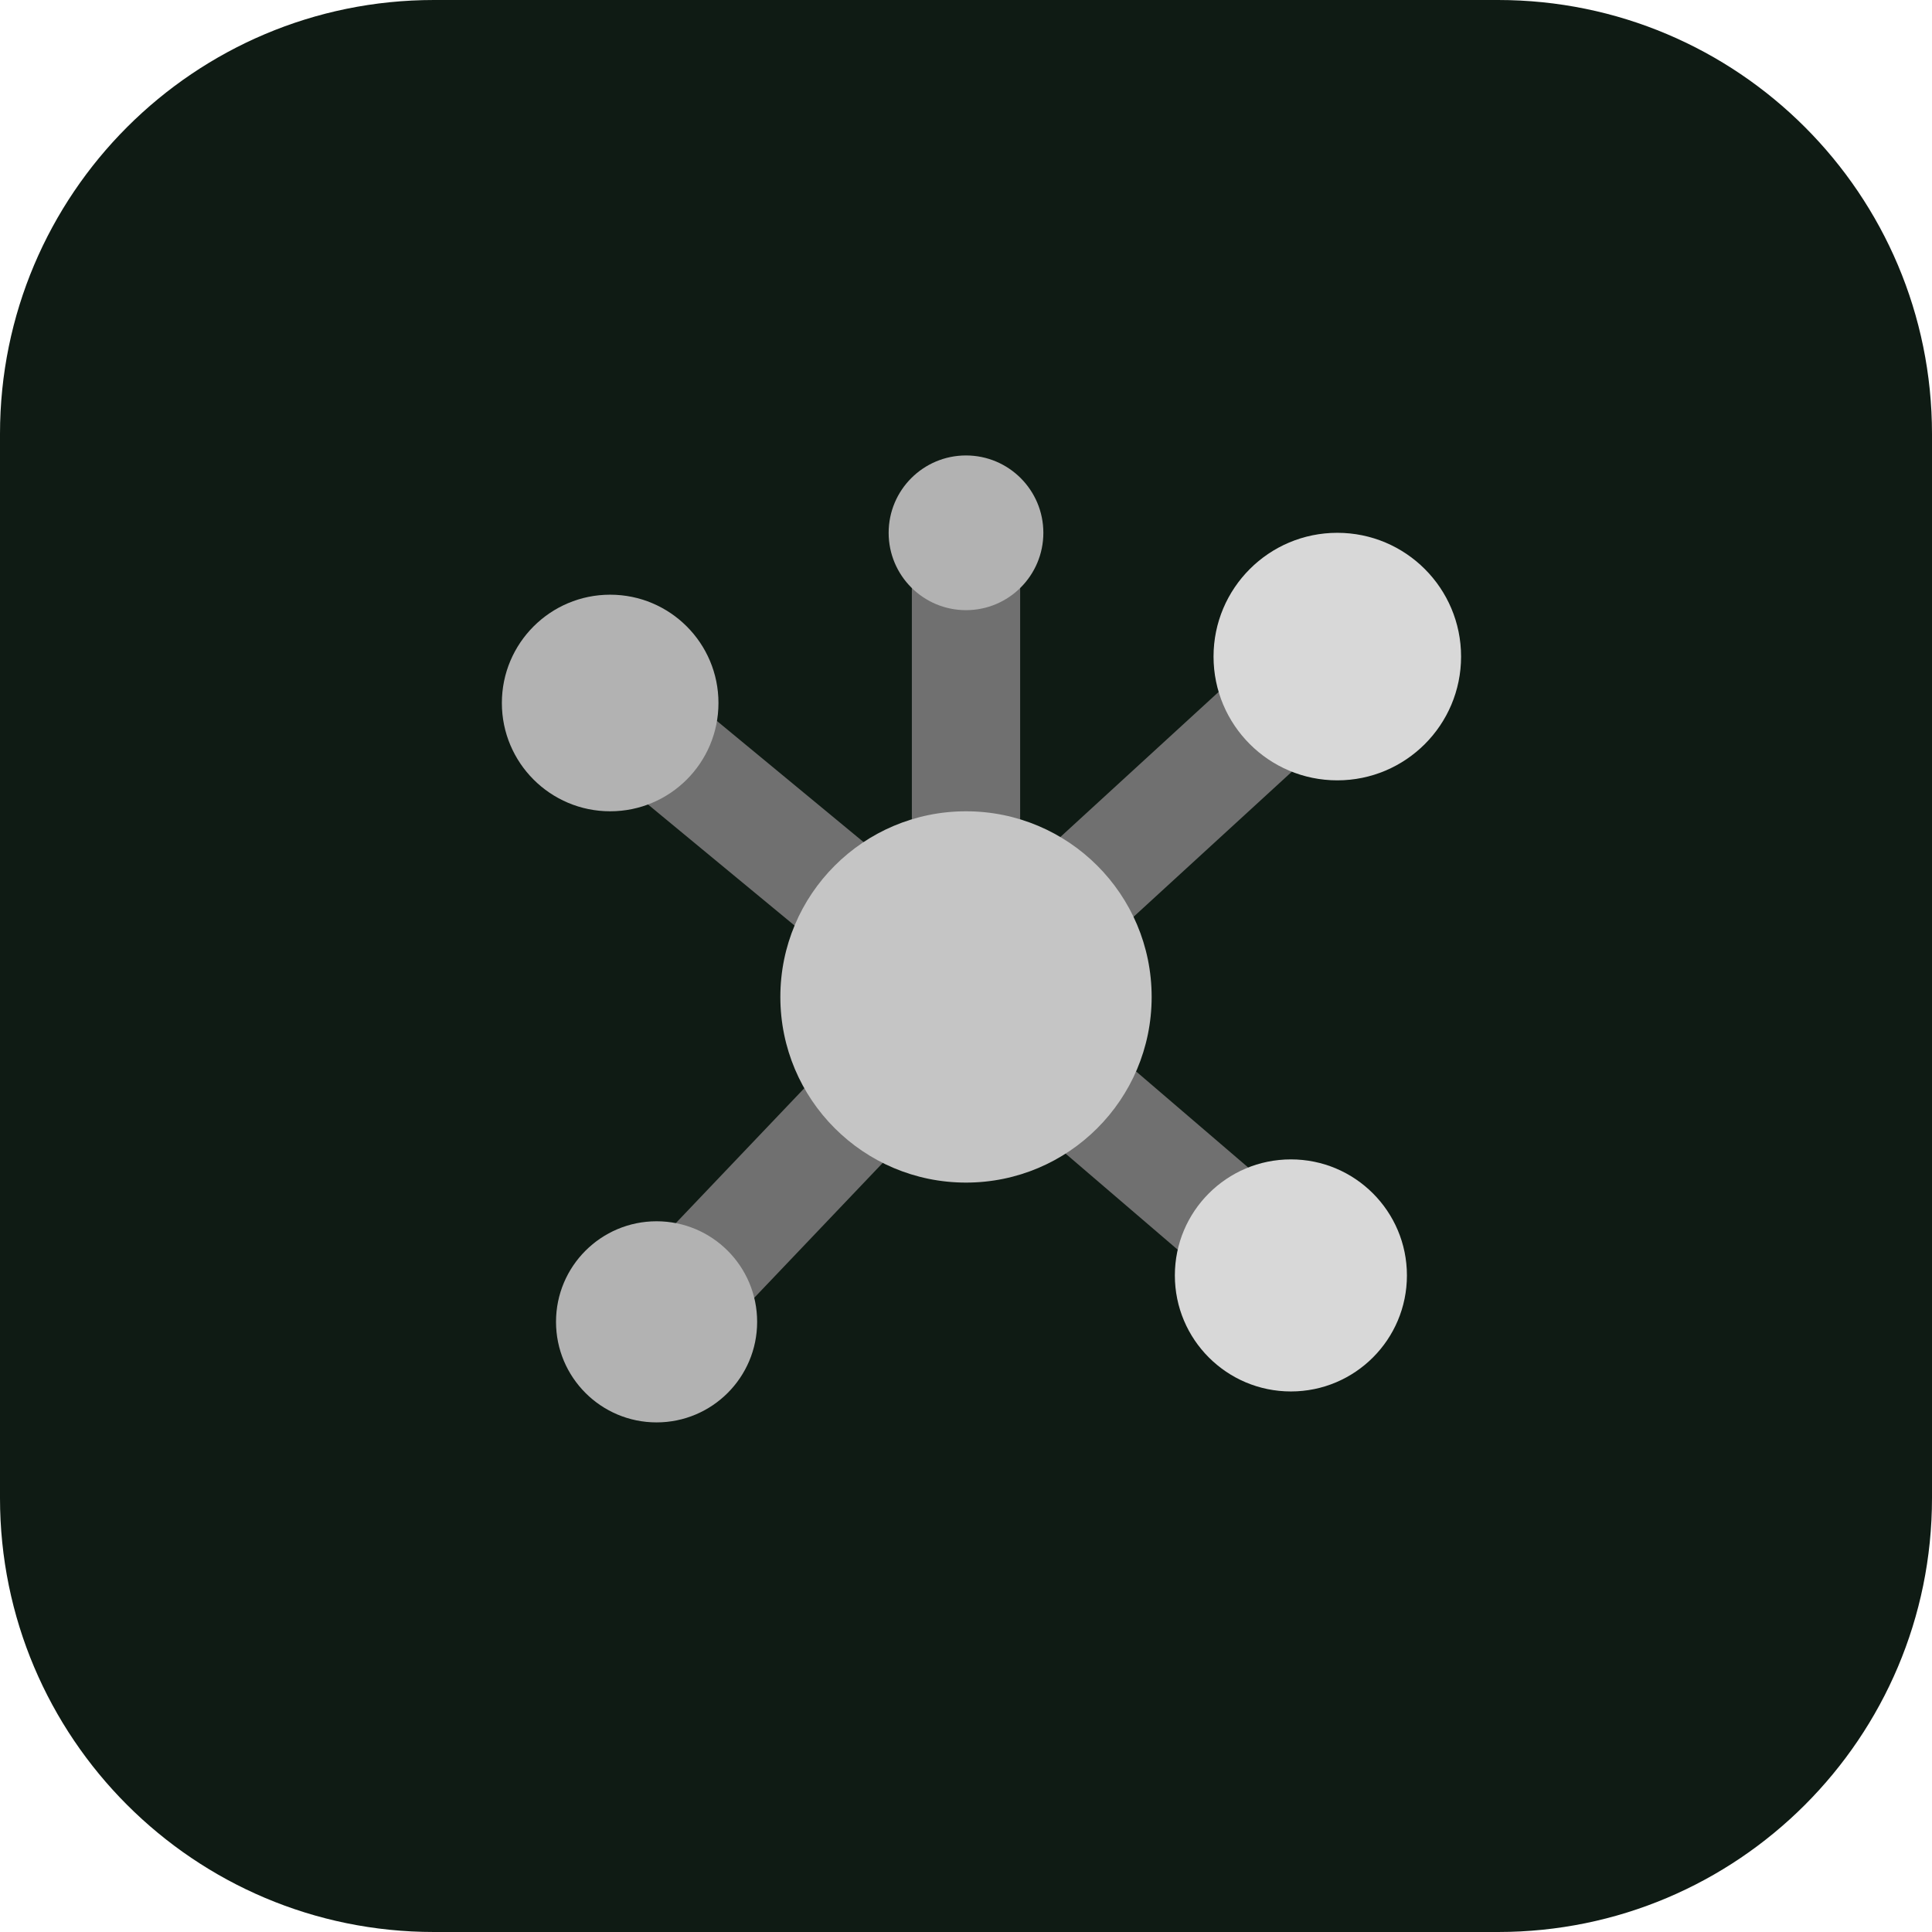
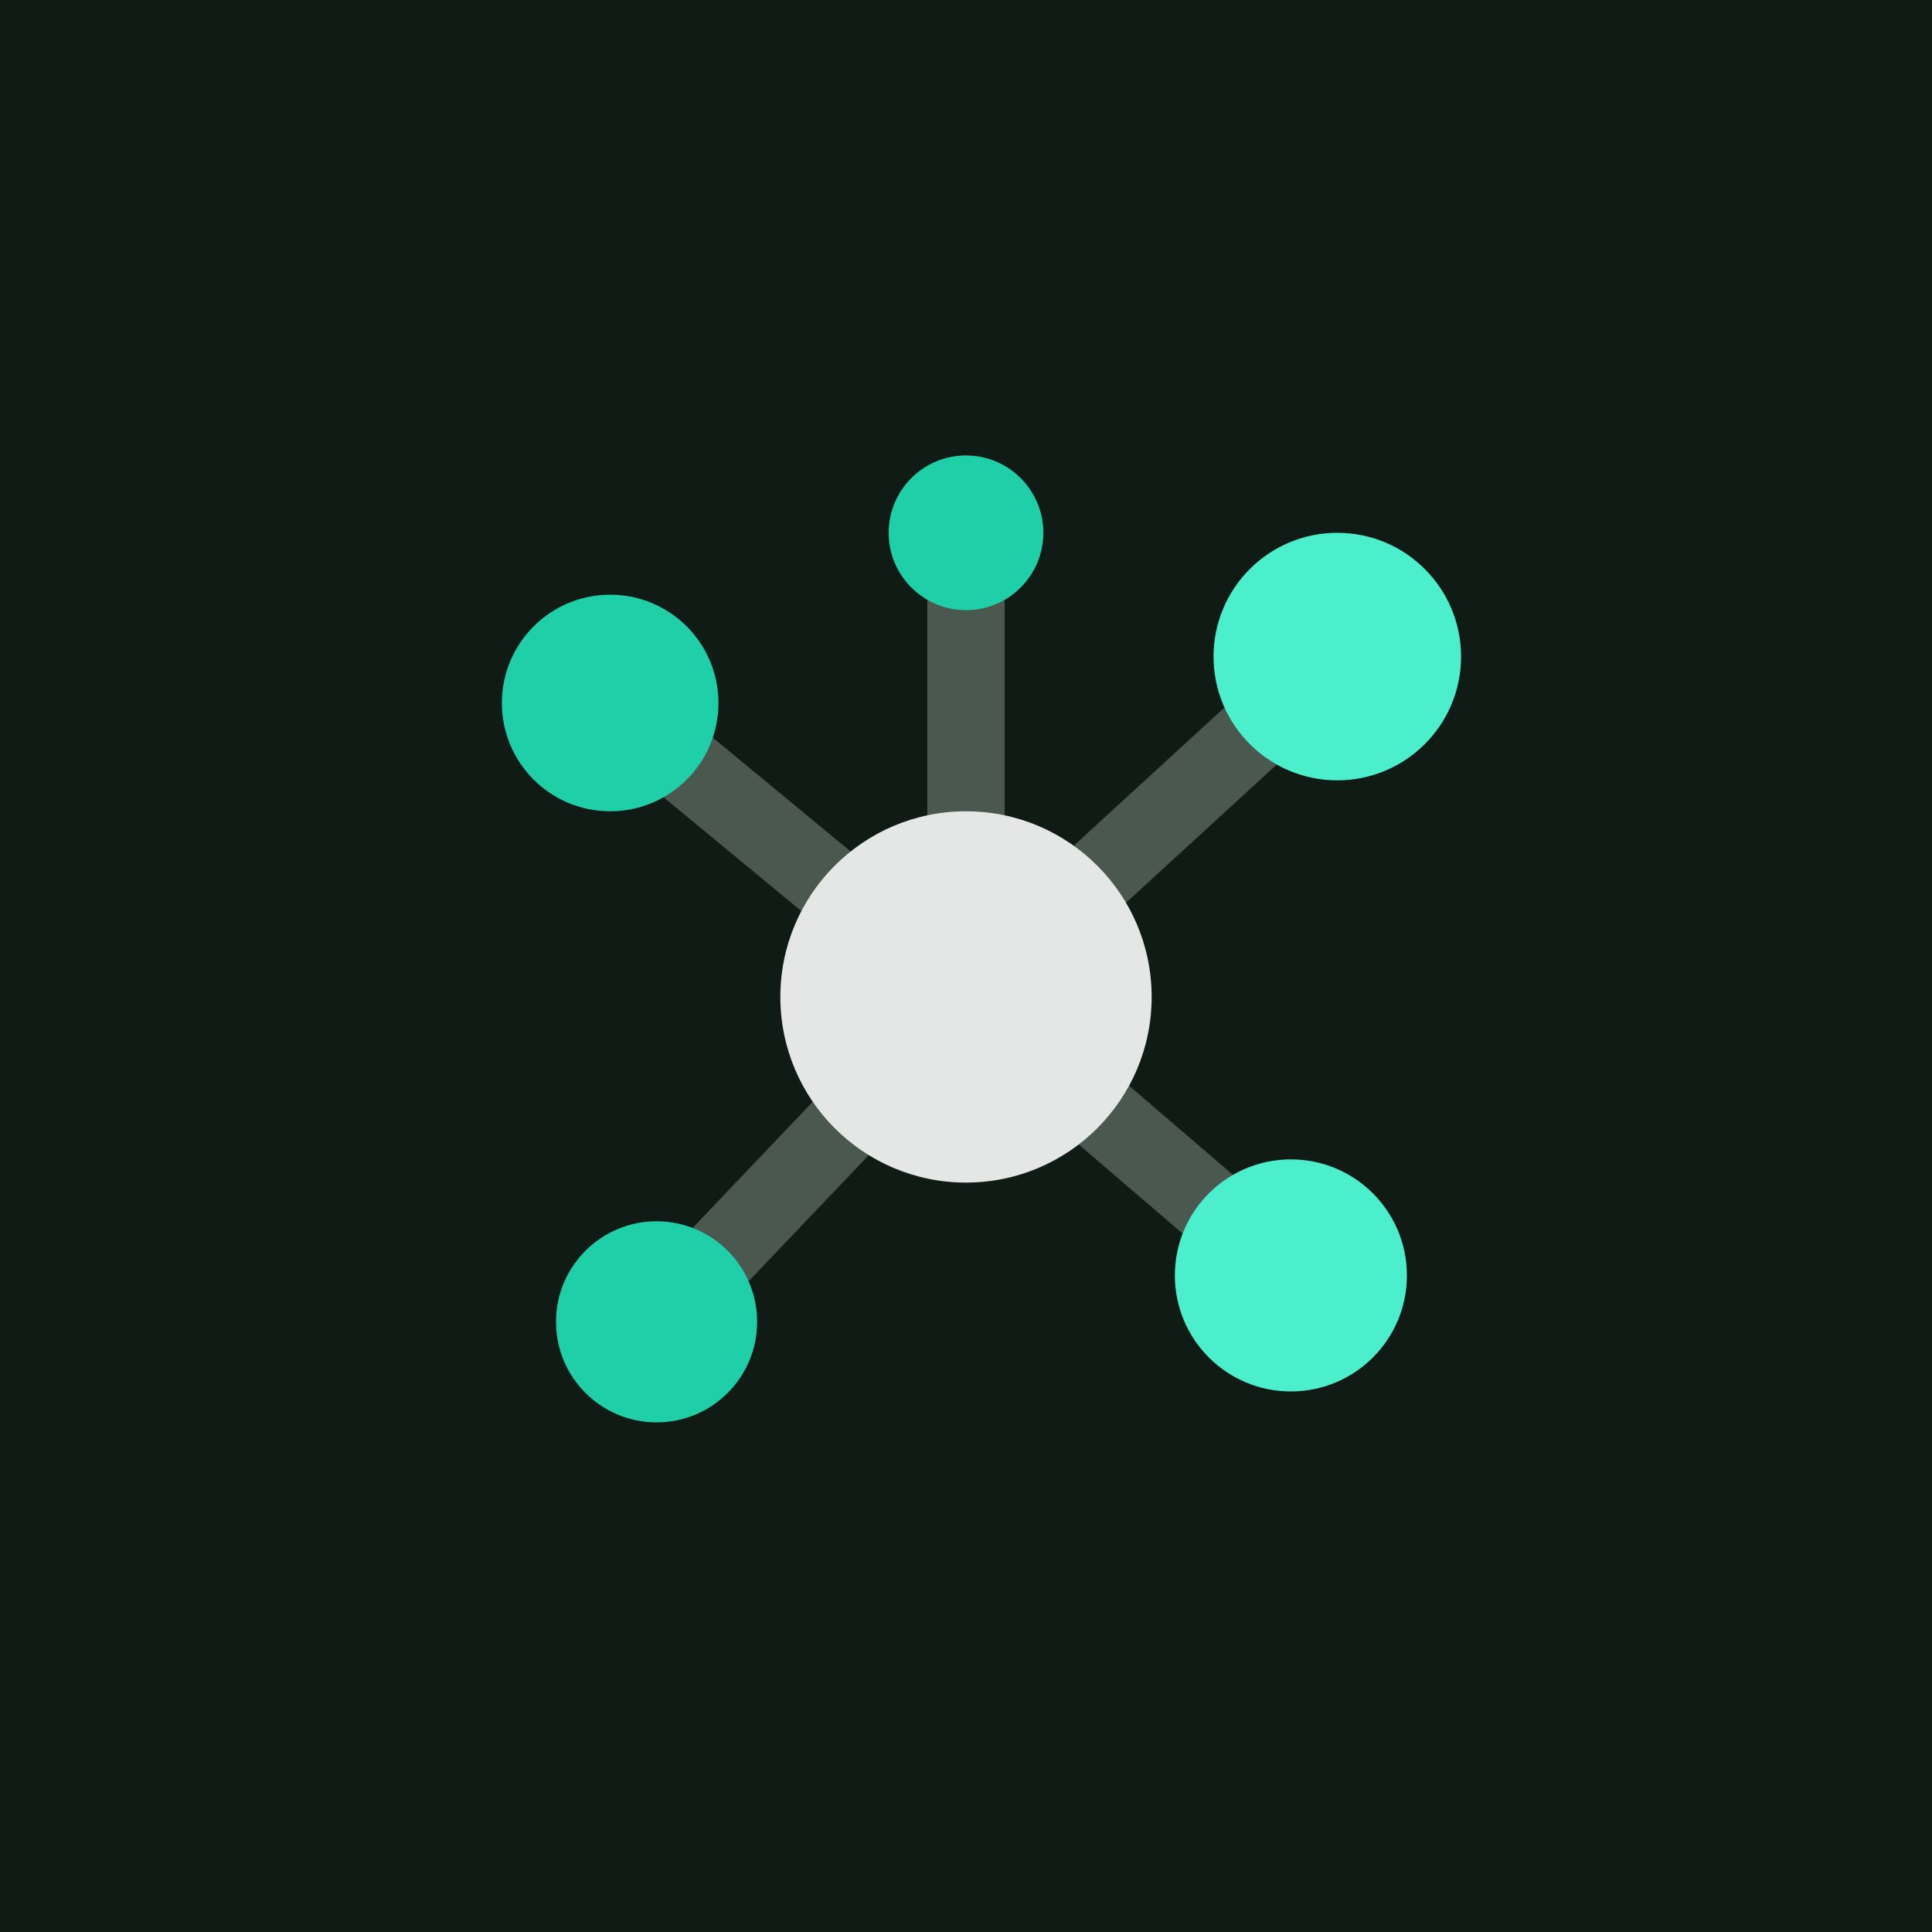
<svg xmlns="http://www.w3.org/2000/svg" width="1024" height="1024" viewBox="0 0 1024 1024">
-   <rect x="0" y="0" width="1024" height="1024" rx="230" fill="#0F1B14" />
+   <rect x="0" y="0" width="1024" height="1024" fill="#0F1B14" />
  <g transform="translate(102 102) scale(8.2)">
-     <path d="M50 52 L27 33" stroke="#707070" stroke-width="7" stroke-linecap="round" />
-     <path d="M50 52 L74 30" stroke="#707070" stroke-width="7" stroke-linecap="round" />
-     <path d="M50 52 L30 73" stroke="#707070" stroke-width="7" stroke-linecap="round" />
-     <path d="M50 52 L71 70" stroke="#707070" stroke-width="7" stroke-linecap="round" />
-     <path d="M50 52 L50 24" stroke="#707070" stroke-width="7" stroke-linecap="round" />
-     <circle cx="50" cy="52" r="12" fill="#C5C5C5" />
-     <circle cx="27" cy="33" r="7" fill="#B2B2B2" />
-     <circle cx="74" cy="30" r="8" fill="#D8D8D8" />
-     <circle cx="30" cy="73" r="6.5" fill="#B2B2B2" />
-     <circle cx="71" cy="70" r="7.5" fill="#D8D8D8" />
-     <circle cx="50" cy="22" r="5" fill="#B2B2B2" />
+     <path d="M50 52 L27 33" stroke="#4A5850" stroke-width="5" stroke-linecap="round" />
+     <path d="M50 52 L74 30" stroke="#4A5850" stroke-width="5" stroke-linecap="round" />
+     <path d="M50 52 L30 73" stroke="#4A5850" stroke-width="5" stroke-linecap="round" />
+     <path d="M50 52 L71 70" stroke="#4A5850" stroke-width="5" stroke-linecap="round" />
+     <path d="M50 52 L50 22" stroke="#4A5850" stroke-width="5" stroke-linecap="round" />
+     <circle cx="50" cy="52" r="12" fill="#E4E7E5" />
+     <circle cx="27" cy="33" r="7" fill="#1FCFA8" />
+     <circle cx="74" cy="30" r="8" fill="#4CEFCB" />
+     <circle cx="30" cy="73" r="6.5" fill="#1FCFA8" />
+     <circle cx="71" cy="70" r="7.5" fill="#4CEFCB" />
+     <circle cx="50" cy="22" r="5" fill="#1FCFA8" />
  </g>
</svg>
